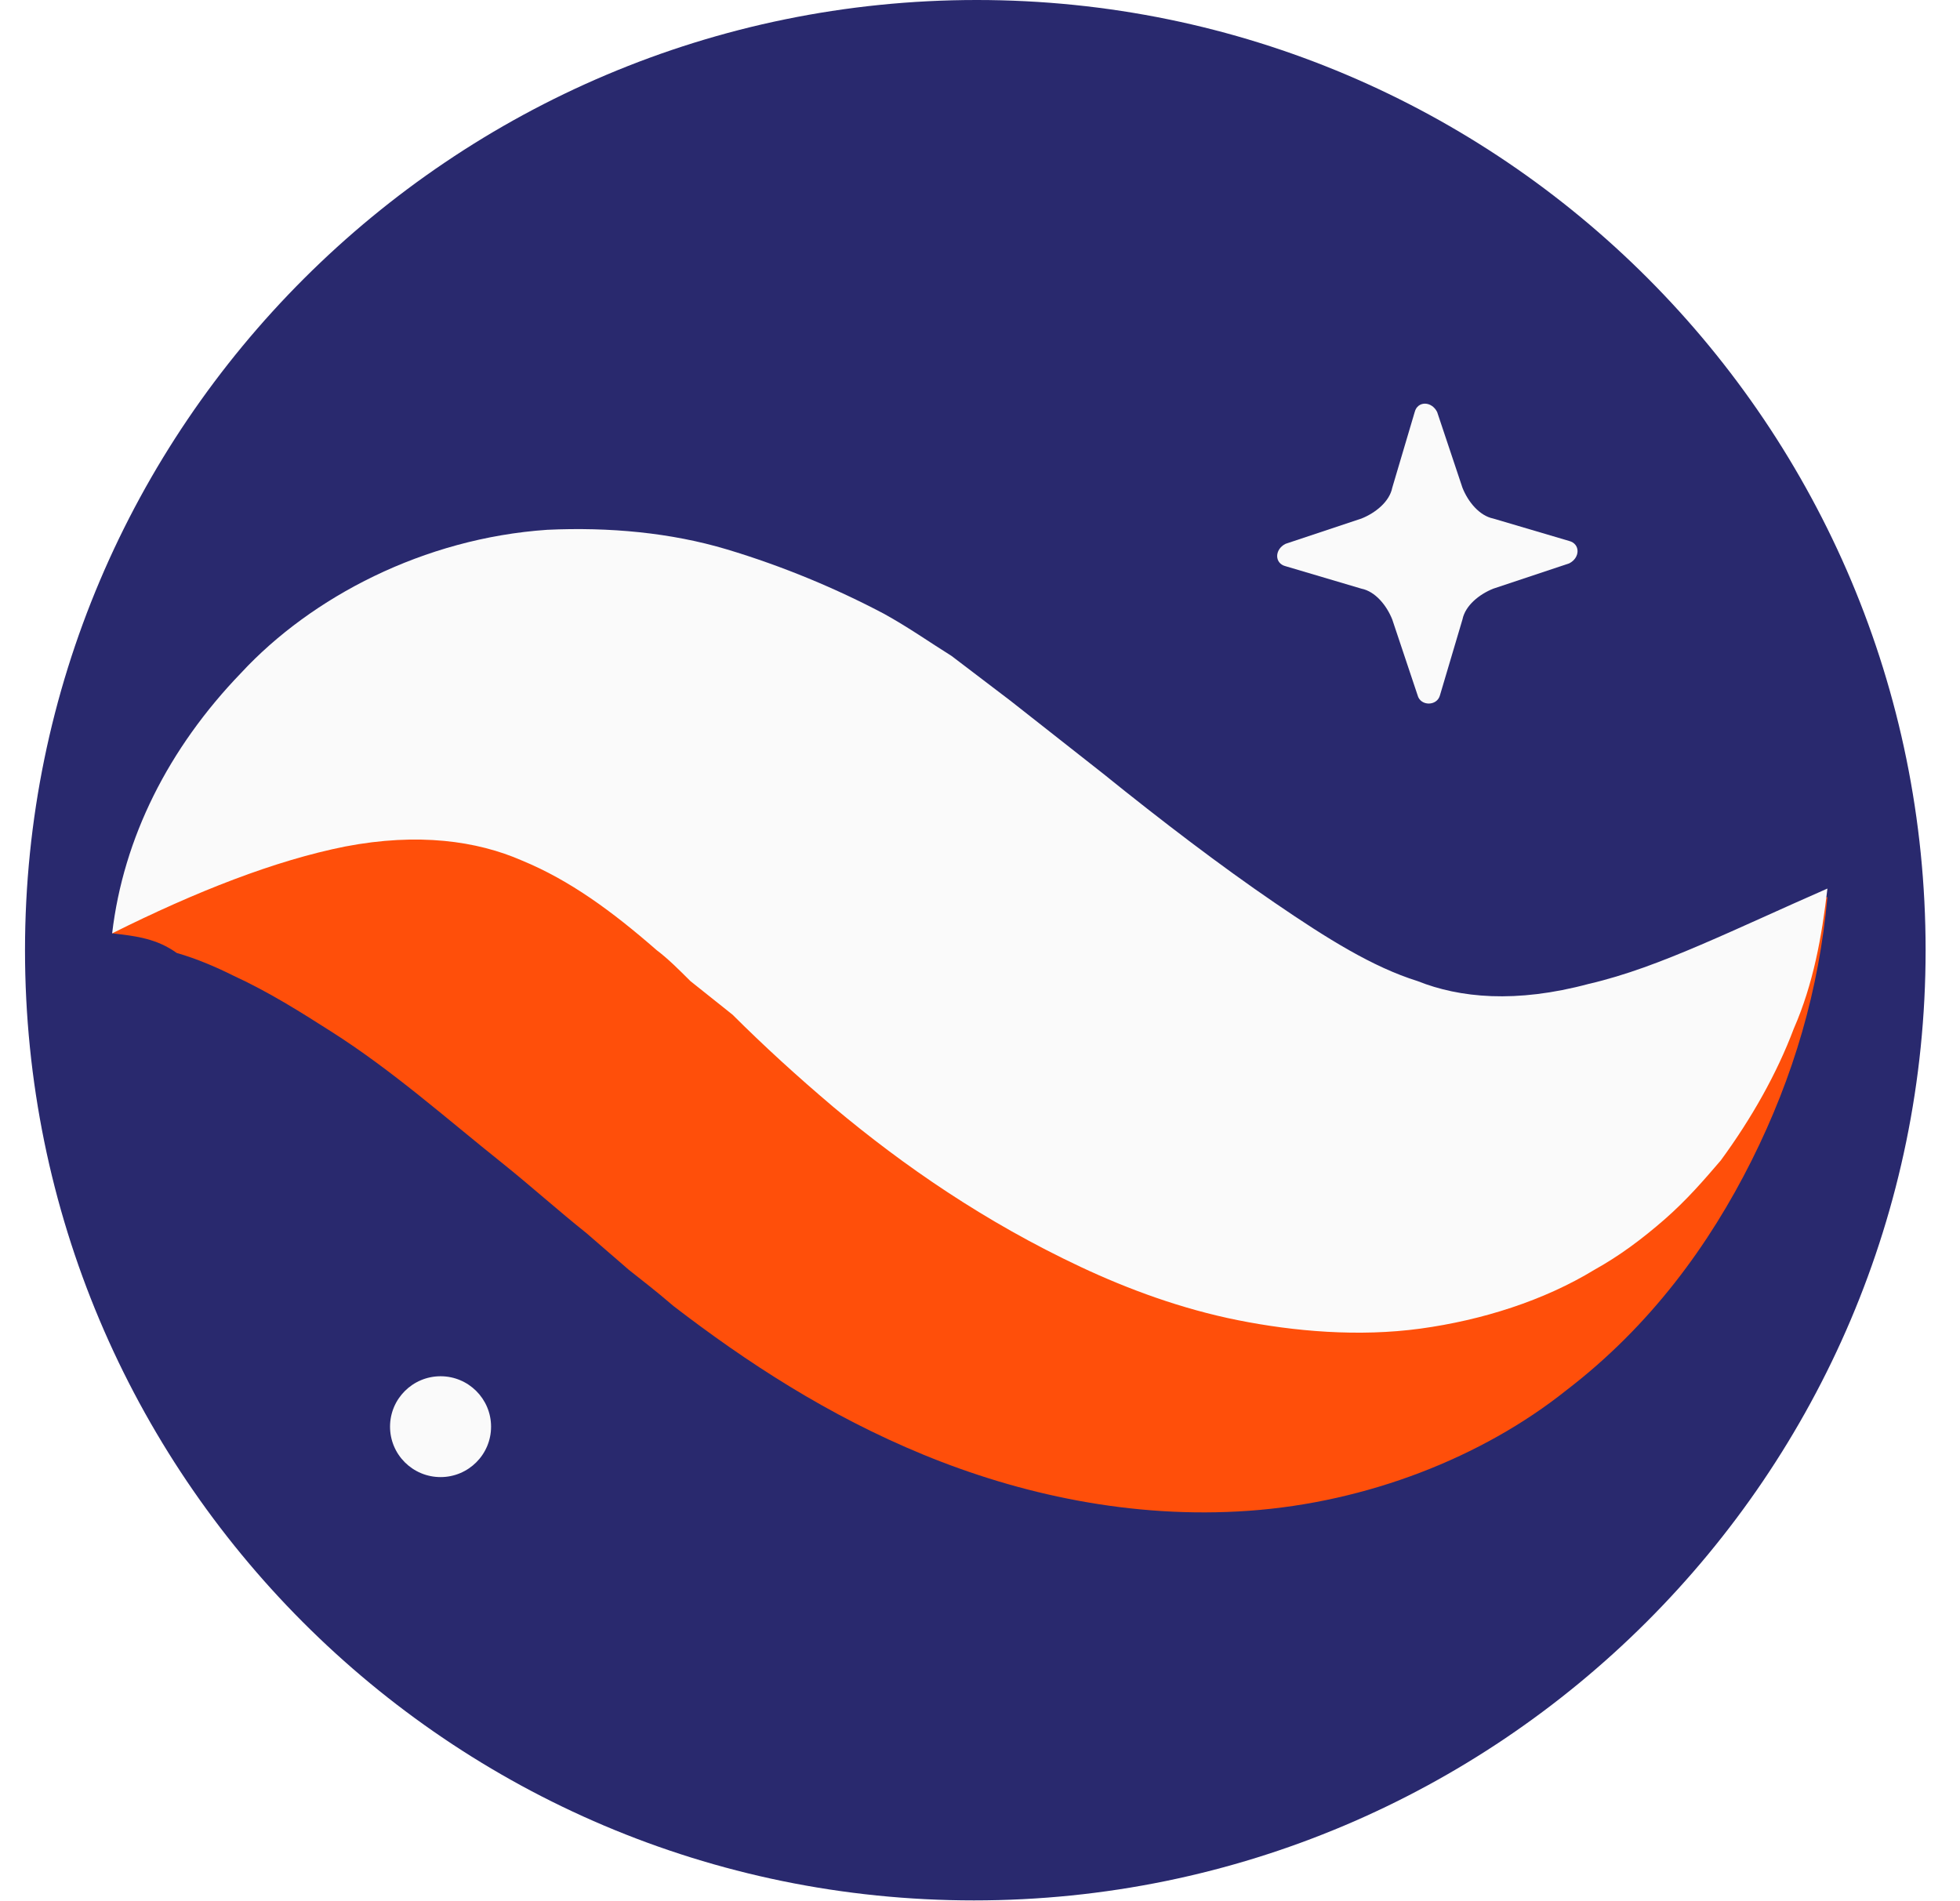
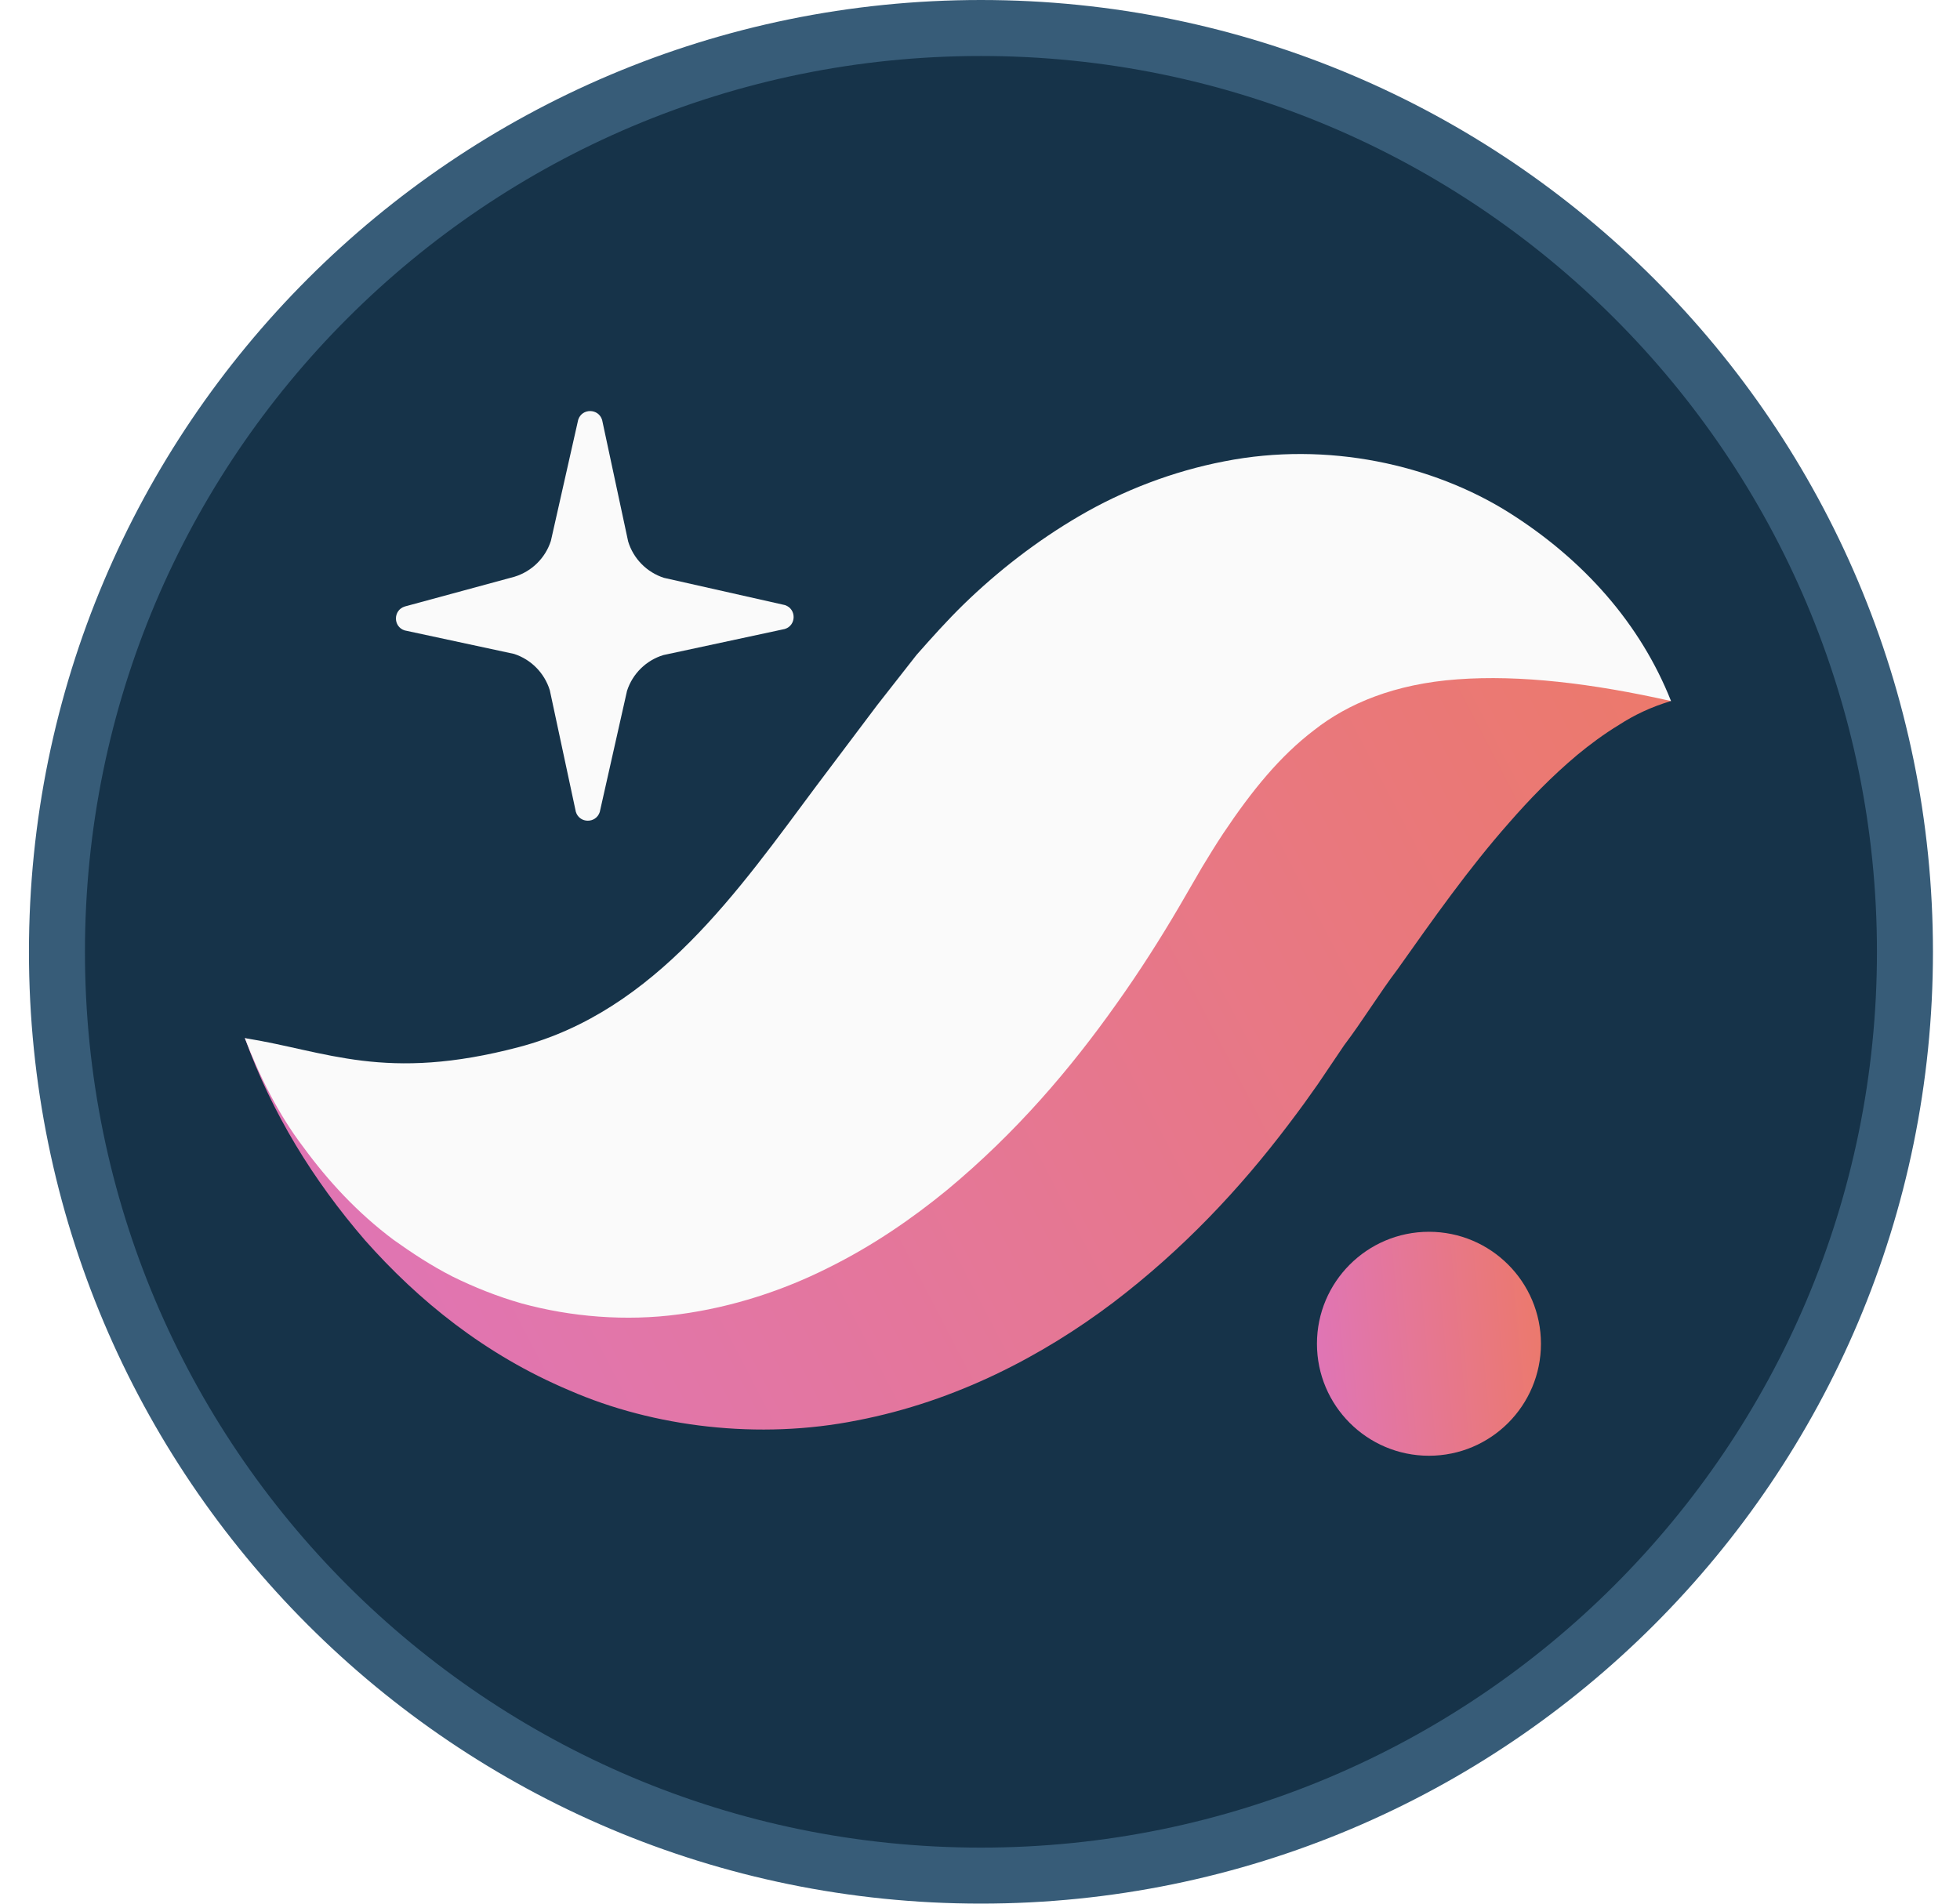
- <svg xmlns="http://www.w3.org/2000/svg" width="33" height="32" viewBox="0 0 33 32" fill="none">
-   <g id="Starknet">
-     <path id="Marvel" d="M32.421 16C32.421 24.826 25.237 32 16.398 32C7.559 32 0.421 24.826 0.421 16C0.421 7.175 7.606 0 16.445 0C25.284 0 32.421 7.174 32.421 16" fill="#29296E" />
-     <path id="Star" d="M23.867 11.705L23.441 10.431C23.347 10.195 23.157 9.959 22.921 9.912L21.645 9.534C21.456 9.487 21.456 9.251 21.645 9.157L22.921 8.732C23.157 8.638 23.394 8.449 23.441 8.213L23.819 6.938C23.867 6.75 24.103 6.75 24.197 6.938L24.623 8.213C24.717 8.449 24.907 8.684 25.143 8.732L26.419 9.109C26.608 9.157 26.608 9.392 26.419 9.487L25.143 9.912C24.907 10.006 24.671 10.195 24.623 10.431L24.245 11.705C24.197 11.894 23.914 11.894 23.867 11.705Z" fill="#FAFAFA" />
-     <path id="Orange_wave" d="M1.887 15.717C2.265 14.962 3.021 14.395 3.825 14.065C4.629 13.735 5.479 13.499 6.331 13.452C8.032 13.31 9.734 13.594 11.246 14.065C12.05 14.302 12.759 14.632 13.468 14.962C13.799 15.151 14.177 15.339 14.508 15.528L15.453 16.094C16.493 16.708 17.486 17.274 18.431 17.746C19.377 18.171 20.227 18.454 21.031 18.643C21.835 18.785 22.638 18.785 23.678 18.548C24.671 18.312 25.805 17.84 26.987 17.227C28.168 16.613 29.397 15.811 30.768 15.103C30.626 16.66 30.201 18.123 29.492 19.54C28.783 20.956 27.79 22.324 26.372 23.41C24.954 24.542 23.016 25.297 21.031 25.439C19.046 25.581 17.155 25.156 15.548 24.495C13.94 23.834 12.57 22.938 11.341 21.993C11.011 21.71 10.821 21.569 10.585 21.38L9.876 20.766C9.403 20.389 8.93 19.964 8.458 19.586C7.512 18.831 6.614 18.029 5.574 17.368C5.054 17.037 4.534 16.707 3.92 16.424C3.636 16.282 3.306 16.141 2.975 16.046C2.644 15.81 2.313 15.763 1.887 15.716" fill="#FF4F0A" />
-     <path id="White_wave" d="M1.888 15.717C2.077 14.113 2.833 12.602 4.062 11.328C5.244 10.054 7.134 9.063 9.214 8.921C10.254 8.873 11.294 8.968 12.239 9.251C13.185 9.535 14.083 9.912 14.887 10.337C15.312 10.573 15.643 10.809 16.021 11.045L17.013 11.8L18.573 13.027C19.566 13.829 20.558 14.584 21.457 15.198C22.355 15.812 23.111 16.283 23.867 16.52C24.576 16.803 25.521 16.897 26.75 16.567C27.365 16.425 27.98 16.19 28.641 15.907C29.303 15.624 30.011 15.293 30.768 14.962C30.674 15.765 30.532 16.567 30.201 17.322C29.917 18.077 29.491 18.832 28.972 19.54C28.688 19.871 28.405 20.201 28.027 20.532C27.648 20.862 27.27 21.145 26.845 21.381C25.994 21.9 24.954 22.23 23.915 22.372C22.875 22.514 21.787 22.419 20.842 22.23C19.897 22.041 18.999 21.711 18.195 21.333C16.588 20.578 15.217 19.634 14.035 18.643C13.421 18.124 12.854 17.605 12.334 17.086L11.624 16.52C11.435 16.331 11.246 16.142 11.057 16C10.301 15.34 9.591 14.821 8.788 14.49C8.032 14.159 7.04 14.018 5.811 14.254C4.629 14.49 3.305 15.009 1.887 15.717" fill="#FAFAFA" />
-     <path id="Circle" d="M7.418 24.872C7.887 24.872 8.268 24.492 8.268 24.023C8.268 23.554 7.887 23.174 7.418 23.174C6.948 23.174 6.567 23.554 6.567 24.023C6.567 24.492 6.948 24.872 7.418 24.872Z" fill="#FAFAFA" />
-   </g>
+ <svg xmlns="http://www.w3.org/2000/svg" width="35" height="34" viewBox="0 0 35 34" fill="none">
+   <path d="M17.516 33.499C8.404 33.499 1.017 26.112 1.017 17C1.017 7.887 8.404 0.5 17.516 0.5C26.629 0.5 34.017 7.887 34.017 17C34.017 26.112 26.629 33.499 17.516 33.499Z" fill="#163349" stroke="#375C78" />
+   <path fill-rule="evenodd" clip-rule="evenodd" d="M10.71 14.503L11.197 12.338C11.296 12.032 11.538 11.794 11.845 11.7L14.014 11.234C14.223 11.17 14.225 10.875 14.017 10.807L11.855 10.32C11.55 10.221 11.311 9.979 11.217 9.671L10.752 7.5C10.688 7.291 10.392 7.288 10.325 7.497L9.837 9.661C9.738 9.967 9.497 10.205 9.189 10.3L7.229 10.832C7.019 10.897 7.017 11.192 7.225 11.259L9.179 11.679C9.485 11.778 9.723 12.021 9.818 12.328L10.283 14.5C10.347 14.709 10.642 14.711 10.71 14.503Z" fill="#FAFAFA" />
+   <path fill-rule="evenodd" clip-rule="evenodd" d="M29.84 12.52C29.335 11.954 28.546 11.636 27.779 11.506C27.006 11.38 26.195 11.392 25.432 11.528C23.888 11.789 22.485 12.428 21.261 13.217C20.626 13.604 20.084 14.052 19.522 14.508C19.252 14.739 19.005 14.985 18.748 15.227L18.047 15.925C17.284 16.723 16.532 17.448 15.805 18.05C15.075 18.649 14.392 19.104 13.719 19.422C13.047 19.741 12.328 19.929 11.39 19.959C10.46 19.992 9.361 19.824 8.184 19.547C7.002 19.272 5.76 18.879 4.372 18.541C4.857 19.884 5.586 21.071 6.522 22.156C7.469 23.223 8.652 24.194 10.171 24.834C11.668 25.487 13.55 25.721 15.31 25.368C17.074 25.028 18.622 24.212 19.873 23.268C21.128 22.314 22.143 21.227 22.998 20.098C23.235 19.786 23.36 19.611 23.531 19.367L24.003 18.668C24.331 18.235 24.63 17.742 24.955 17.313C25.592 16.415 26.221 15.517 26.951 14.691C27.318 14.271 27.705 13.87 28.163 13.485C28.391 13.297 28.637 13.113 28.91 12.947C29.187 12.768 29.48 12.628 29.84 12.52Z" fill="url(#paint0_linear_2807_37691)" />
+   <path fill-rule="evenodd" clip-rule="evenodd" d="M29.84 12.521C29.297 11.15 28.287 9.997 26.932 9.146C25.585 8.304 23.715 7.874 21.861 8.24C20.945 8.417 20.058 8.758 19.279 9.213C18.504 9.665 17.81 10.209 17.209 10.793C16.909 11.086 16.636 11.392 16.365 11.699L15.664 12.594L14.58 14.034C13.199 15.886 11.711 18.057 9.27 18.7C6.874 19.332 5.835 18.773 4.372 18.541C4.639 19.232 4.971 19.902 5.42 20.492C5.861 21.094 6.381 21.659 7.028 22.144C7.355 22.377 7.701 22.606 8.084 22.801C8.466 22.989 8.878 23.155 9.317 23.28C10.191 23.519 11.175 23.603 12.128 23.474C13.082 23.347 13.993 23.045 14.789 22.644C15.592 22.246 16.291 21.762 16.915 21.251C18.155 20.221 19.12 19.083 19.935 17.932C20.345 17.357 20.718 16.771 21.062 16.184L21.467 15.486C21.591 15.282 21.716 15.077 21.843 14.886C22.357 14.117 22.859 13.502 23.468 13.039C24.07 12.565 24.907 12.214 26.026 12.133C27.141 12.051 28.427 12.203 29.84 12.521Z" fill="#FAFAFA" />
+   <path fill-rule="evenodd" clip-rule="evenodd" d="M23.517 24C23.517 25.104 24.413 26 25.517 26C26.622 26 27.517 25.104 27.517 24C27.517 22.896 26.622 22 25.517 22C24.413 22 23.517 22.896 23.517 24Z" fill="url(#paint1_linear_2807_37691)" />
+   <defs>
+     <linearGradient id="paint0_linear_2807_37691" x1="29.704" y1="12.039" x2="-11.917" y2="33.694" gradientUnits="userSpaceOnUse">
+       <stop stop-color="#EC796B" />
+       <stop offset="1" stop-color="#D672EF" />
+     </linearGradient>
+     <linearGradient id="paint1_linear_2807_37691" x1="27.515" y1="22.597" x2="20.225" y2="23.28" gradientUnits="userSpaceOnUse">
+       <stop stop-color="#EC796B" />
+       <stop offset="1" stop-color="#D672EF" />
+     </linearGradient>
+   </defs>
</svg>
